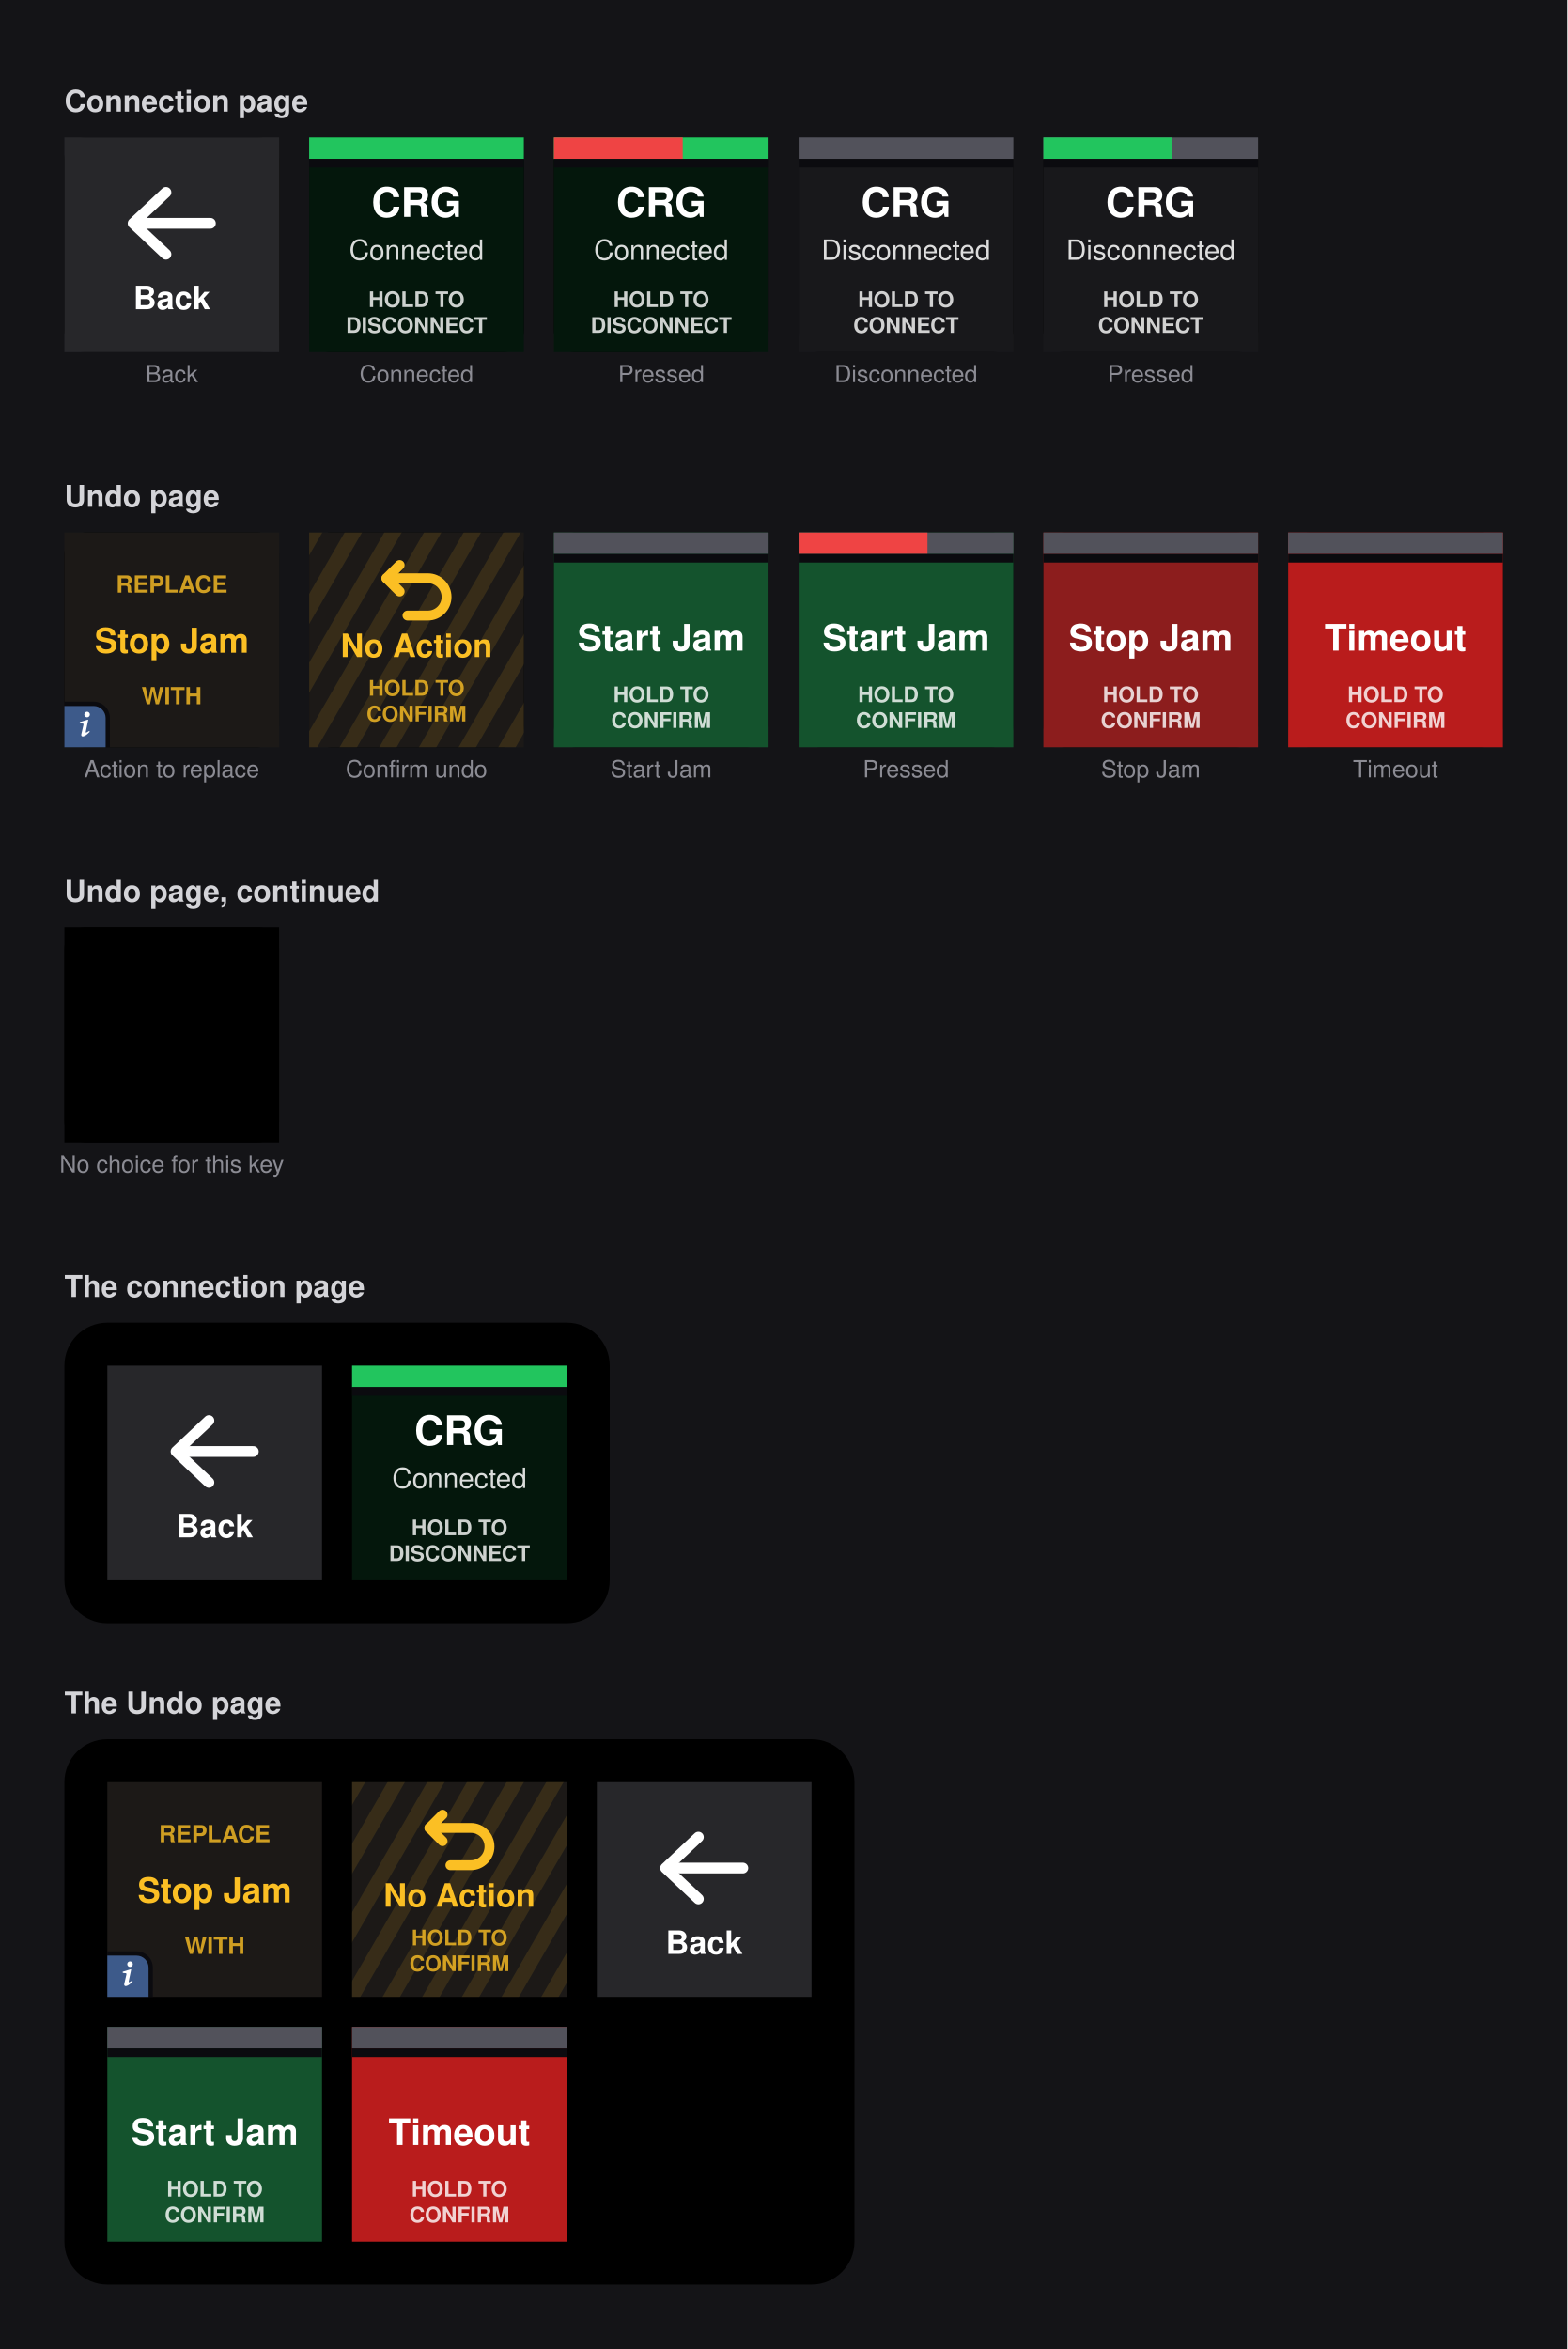
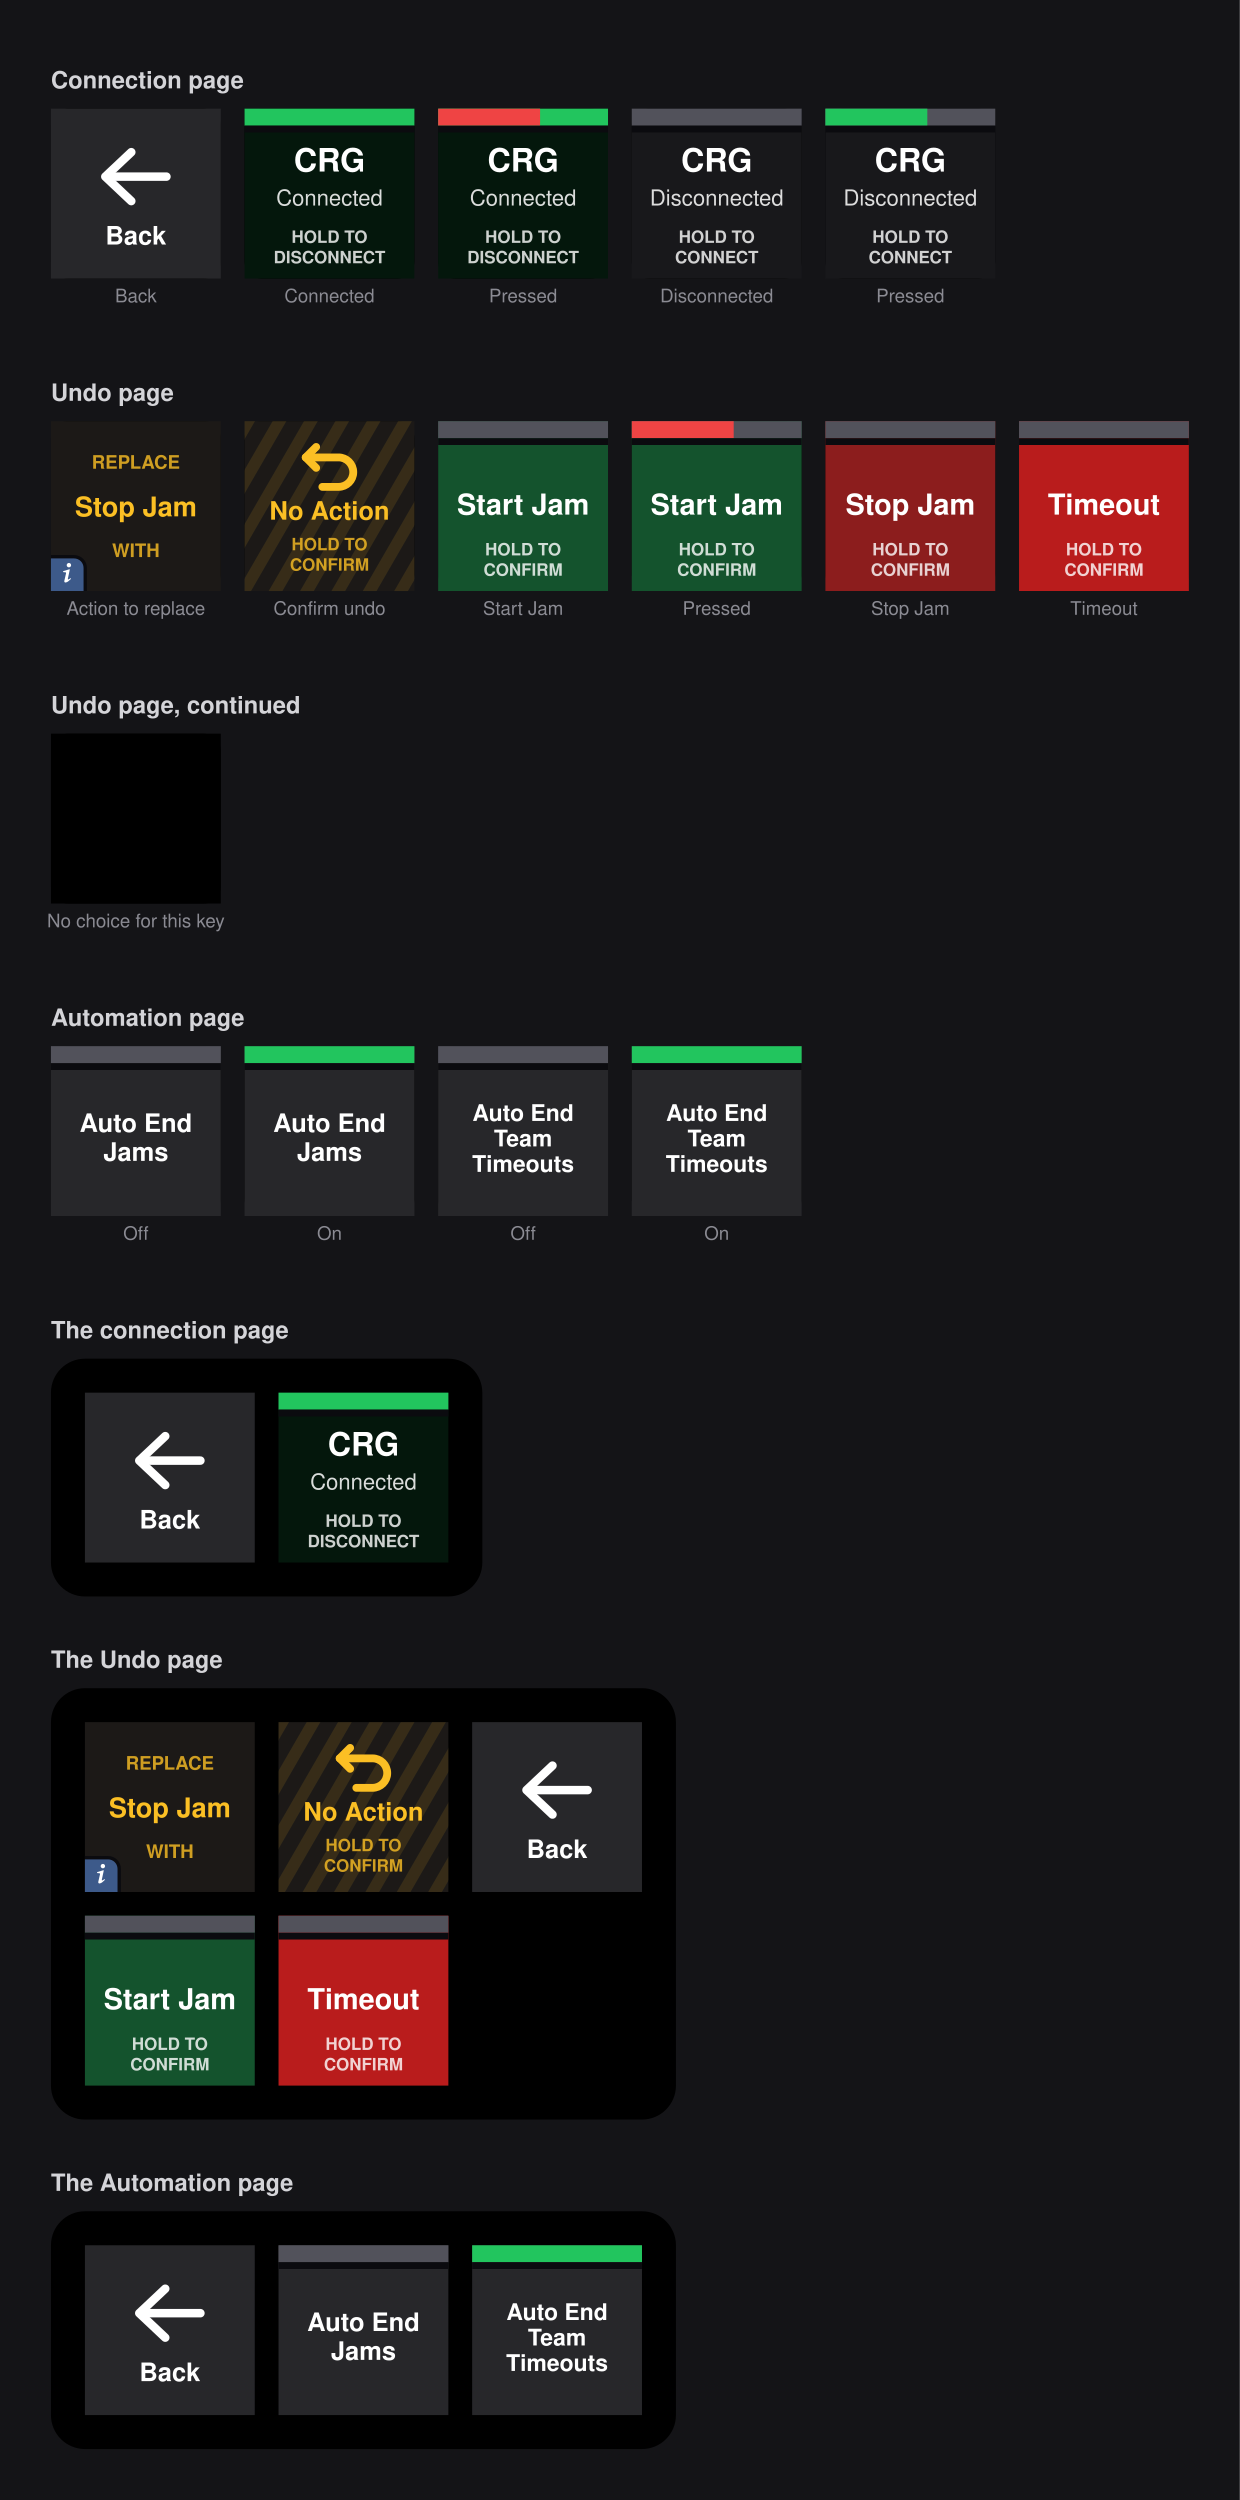
- <svg xmlns="http://www.w3.org/2000/svg" viewBox="0 0 730 1094" width="730" height="1094" role="img" aria-label="Plugin buttons and the states they show">
-   <rect width="730" height="1094" fill="#141417" />
+ <svg xmlns="http://www.w3.org/2000/svg" viewBox="0 0 730 1472" width="730" height="1472" role="img" aria-label="Plugin buttons and the states they show">
+   <rect width="730" height="1472" fill="#141417" />
  <text x="30" y="52" font-family="'Helvetica Neue', Helvetica, Arial, sans-serif" font-size="14" font-weight="bold" fill="#d4d4d8" text-anchor="start">Connection page</text>
  <svg x="30" y="64" width="100" height="100" viewBox="0 0 100 100">
    <rect width="100" height="100" rx="10" fill="#000000" />
    <g clip-path="inset(0 round 10px)">
      <rect width="100" height="100" fill="#27272a" />
      <path d="M 68 40 H 35" fill="none" stroke="#ffffff" stroke-width="5" stroke-linecap="round" stroke-linejoin="round" />
      <path d="M 47.3 25.6 L 32 40 L 47.3 54.4" fill="none" stroke="#ffffff" stroke-width="5" stroke-linecap="round" stroke-linejoin="round" />
      <text x="50" y="80" fill="#ffffff" font-family="'Helvetica Neue', Helvetica, Arial, sans-serif" font-size="15" font-weight="700" text-anchor="middle">Back</text>
    </g>
  </svg>
  <text x="80" y="178" font-family="'Helvetica Neue', Helvetica, Arial, sans-serif" font-size="11" font-weight="normal" fill="#8b8b93" text-anchor="middle">Back</text>
  <svg x="144" y="64" width="100" height="100" viewBox="0 0 100 100">
    <rect width="100" height="100" rx="10" fill="#000000" />
    <g clip-path="inset(0 round 10px)">
      <rect width="100" height="100" fill="#04170c" />
      <g transform="translate(0 3)">
        <text x="50" y="34" fill="#ffffff" font-family="'Helvetica Neue', Helvetica, Arial, sans-serif" font-size="19" font-weight="700" text-anchor="middle">CRG</text>
        <text x="50" y="54" fill="#ffffff" font-family="'Helvetica Neue', Helvetica, Arial, sans-serif" font-size="13" font-weight="400" text-anchor="middle" opacity="0.85">Connected</text>
        <text x="50" y="76" fill="#ffffff" font-family="'Helvetica Neue', Helvetica, Arial, sans-serif" font-size="10" font-weight="700" text-anchor="middle" opacity="0.8">HOLD TO</text>
        <text x="50" y="88" fill="#ffffff" font-family="'Helvetica Neue', Helvetica, Arial, sans-serif" font-size="10" font-weight="700" text-anchor="middle" opacity="0.8">DISCONNECT</text>
      </g>
      <rect width="100" height="10" fill="#22c55e" />
      <rect y="10" width="100" height="4" fill="#0b0b0f" />
    </g>
  </svg>
  <text x="194" y="178" font-family="'Helvetica Neue', Helvetica, Arial, sans-serif" font-size="11" font-weight="normal" fill="#8b8b93" text-anchor="middle">Connected</text>
  <svg x="258" y="64" width="100" height="100" viewBox="0 0 100 100">
    <rect width="100" height="100" rx="10" fill="#000000" />
    <g clip-path="inset(0 round 10px)">
      <rect width="100" height="100" fill="#04170c" />
      <g transform="translate(0 3)">
        <text x="50" y="34" fill="#ffffff" font-family="'Helvetica Neue', Helvetica, Arial, sans-serif" font-size="19" font-weight="700" text-anchor="middle">CRG</text>
        <text x="50" y="54" fill="#ffffff" font-family="'Helvetica Neue', Helvetica, Arial, sans-serif" font-size="13" font-weight="400" text-anchor="middle" opacity="0.85">Connected</text>
        <text x="50" y="76" fill="#ffffff" font-family="'Helvetica Neue', Helvetica, Arial, sans-serif" font-size="10" font-weight="700" text-anchor="middle" opacity="0.8">HOLD TO</text>
        <text x="50" y="88" fill="#ffffff" font-family="'Helvetica Neue', Helvetica, Arial, sans-serif" font-size="10" font-weight="700" text-anchor="middle" opacity="0.8">DISCONNECT</text>
      </g>
      <rect width="100" height="10" fill="#22c55e" />
      <rect width="60" height="10" fill="#ef4444" />
      <rect y="10" width="100" height="4" fill="#0b0b0f" />
    </g>
  </svg>
  <text x="308" y="178" font-family="'Helvetica Neue', Helvetica, Arial, sans-serif" font-size="11" font-weight="normal" fill="#8b8b93" text-anchor="middle">Pressed</text>
  <svg x="372" y="64" width="100" height="100" viewBox="0 0 100 100">
    <rect width="100" height="100" rx="10" fill="#000000" />
    <g clip-path="inset(0 round 10px)">
      <rect width="100" height="100" fill="#18181b" />
      <g transform="translate(0 3)">
        <text x="50" y="34" fill="#ffffff" font-family="'Helvetica Neue', Helvetica, Arial, sans-serif" font-size="19" font-weight="700" text-anchor="middle">CRG</text>
        <text x="50" y="54" fill="#ffffff" font-family="'Helvetica Neue', Helvetica, Arial, sans-serif" font-size="13" font-weight="400" text-anchor="middle" opacity="0.85">Disconnected</text>
        <text x="50" y="76" fill="#ffffff" font-family="'Helvetica Neue', Helvetica, Arial, sans-serif" font-size="10" font-weight="700" text-anchor="middle" opacity="0.8">HOLD TO</text>
        <text x="50" y="88" fill="#ffffff" font-family="'Helvetica Neue', Helvetica, Arial, sans-serif" font-size="10" font-weight="700" text-anchor="middle" opacity="0.8">CONNECT</text>
      </g>
      <rect width="100" height="10" fill="#52525b" />
      <rect y="10" width="100" height="4" fill="#0b0b0f" />
    </g>
  </svg>
  <text x="422" y="178" font-family="'Helvetica Neue', Helvetica, Arial, sans-serif" font-size="11" font-weight="normal" fill="#8b8b93" text-anchor="middle">Disconnected</text>
  <svg x="486" y="64" width="100" height="100" viewBox="0 0 100 100">
    <rect width="100" height="100" rx="10" fill="#000000" />
    <g clip-path="inset(0 round 10px)">
      <rect width="100" height="100" fill="#18181b" />
      <g transform="translate(0 3)">
        <text x="50" y="34" fill="#ffffff" font-family="'Helvetica Neue', Helvetica, Arial, sans-serif" font-size="19" font-weight="700" text-anchor="middle">CRG</text>
        <text x="50" y="54" fill="#ffffff" font-family="'Helvetica Neue', Helvetica, Arial, sans-serif" font-size="13" font-weight="400" text-anchor="middle" opacity="0.85">Disconnected</text>
        <text x="50" y="76" fill="#ffffff" font-family="'Helvetica Neue', Helvetica, Arial, sans-serif" font-size="10" font-weight="700" text-anchor="middle" opacity="0.8">HOLD TO</text>
        <text x="50" y="88" fill="#ffffff" font-family="'Helvetica Neue', Helvetica, Arial, sans-serif" font-size="10" font-weight="700" text-anchor="middle" opacity="0.8">CONNECT</text>
      </g>
      <rect width="100" height="10" fill="#52525b" />
      <rect width="60" height="10" fill="#22c55e" />
      <rect y="10" width="100" height="4" fill="#0b0b0f" />
    </g>
  </svg>
  <text x="536" y="178" font-family="'Helvetica Neue', Helvetica, Arial, sans-serif" font-size="11" font-weight="normal" fill="#8b8b93" text-anchor="middle">Pressed</text>
  <text x="30" y="236" font-family="'Helvetica Neue', Helvetica, Arial, sans-serif" font-size="14" font-weight="bold" fill="#d4d4d8" text-anchor="start">Undo page</text>
  <svg x="30" y="248" width="100" height="100" viewBox="0 0 100 100">
    <rect width="100" height="100" rx="10" fill="#000000" />
    <g clip-path="inset(0 round 10px)">
      <rect width="100" height="100" fill="#1c1917" />
      <text x="50" y="28" fill="#fbbf24" font-family="'Helvetica Neue', Helvetica, Arial, sans-serif" font-size="11" font-weight="700" text-anchor="middle" opacity="0.8">REPLACE</text>
      <text x="50" y="56" fill="#fbbf24" font-family="'Helvetica Neue', Helvetica, Arial, sans-serif" font-size="16" font-weight="700" text-anchor="middle">Stop Jam</text>
      <text x="50" y="80" fill="#fbbf24" font-family="'Helvetica Neue', Helvetica, Arial, sans-serif" font-size="11" font-weight="700" text-anchor="middle" opacity="0.8">WITH</text>
      <path d="M 0 78.8 H 13.6 A 7.6 7.6 0 0 1 21.2 86.4 V 100 H 0 Z" fill="#0b0b0f" />
      <path d="M 0 80.8 H 13.6 A 5.6 5.6 0 0 1 19.2 86.4 V 100 H 0 Z" fill="#3d5a8a" />
      <g transform="translate(7.15 83.45) scale(0.12)" fill="#ffffff">
        <circle cx="28.5" cy="11" r="10.8" />
        <path d="M 0.5 45 L 0 40.5 C 11 37.5 21 34 31 31 L 33 32 L 23.5 77 C 22.8 81 24.3 82.5 27 80.5 L 37.5 74.5 L 38.5 78.5 C 30 87 22 94.5 13.5 96 C 7.5 97 5 93 6 88 L 14.5 51 C 15.2 47 13 45.5 10 46 Z" />
      </g>
    </g>
  </svg>
  <text x="80" y="362" font-family="'Helvetica Neue', Helvetica, Arial, sans-serif" font-size="11" font-weight="normal" fill="#8b8b93" text-anchor="middle">Action to replace</text>
  <svg x="144" y="248" width="100" height="100" viewBox="0 0 100 100">
    <rect width="100" height="100" rx="10" fill="#000000" />
    <g clip-path="inset(0 round 10px)">
      <rect width="100" height="100" fill="#1c1917" />
      <rect x="-20" y="-20" width="7" height="150" fill="#fbbf24" opacity="0.12" transform="rotate(30 50 50)" />
      <rect x="-4" y="-20" width="7" height="150" fill="#fbbf24" opacity="0.12" transform="rotate(30 50 50)" />
      <rect x="12" y="-20" width="7" height="150" fill="#fbbf24" opacity="0.12" transform="rotate(30 50 50)" />
      <rect x="28" y="-20" width="7" height="150" fill="#fbbf24" opacity="0.12" transform="rotate(30 50 50)" />
      <rect x="44" y="-20" width="7" height="150" fill="#fbbf24" opacity="0.12" transform="rotate(30 50 50)" />
      <rect x="60" y="-20" width="7" height="150" fill="#fbbf24" opacity="0.12" transform="rotate(30 50 50)" />
      <rect x="76" y="-20" width="7" height="150" fill="#fbbf24" opacity="0.12" transform="rotate(30 50 50)" />
      <rect x="92" y="-20" width="7" height="150" fill="#fbbf24" opacity="0.12" transform="rotate(30 50 50)" />
      <rect x="108" y="-20" width="7" height="150" fill="#fbbf24" opacity="0.12" transform="rotate(30 50 50)" />
      <rect x="124" y="-20" width="7" height="150" fill="#fbbf24" opacity="0.12" transform="rotate(30 50 50)" />
      <path d="M 36 21.32 H 55.32 A 8.68 8.68 0 0 1 55.32 38.68 H 45.8" fill="none" stroke="#fbbf24" stroke-width="4.6" stroke-linecap="round" stroke-linejoin="round" />
      <path d="M 42.16 15.16 L 36 21.32 L 42.16 27.48" fill="none" stroke="#fbbf24" stroke-width="4.6" stroke-linecap="round" stroke-linejoin="round" />
      <text x="50" y="58" fill="#fbbf24" font-family="'Helvetica Neue', Helvetica, Arial, sans-serif" font-size="15" font-weight="700" text-anchor="middle">No Action</text>
      <text x="50" y="76" fill="#fbbf24" font-family="'Helvetica Neue', Helvetica, Arial, sans-serif" font-size="10" font-weight="700" text-anchor="middle" opacity="0.8">HOLD TO</text>
      <text x="50" y="88" fill="#fbbf24" font-family="'Helvetica Neue', Helvetica, Arial, sans-serif" font-size="10" font-weight="700" text-anchor="middle" opacity="0.8">CONFIRM</text>
    </g>
  </svg>
  <text x="194" y="362" font-family="'Helvetica Neue', Helvetica, Arial, sans-serif" font-size="11" font-weight="normal" fill="#8b8b93" text-anchor="middle">Confirm undo</text>
  <svg x="258" y="248" width="100" height="100" viewBox="0 0 100 100">
    <rect width="100" height="100" rx="10" fill="#000000" />
    <g clip-path="inset(0 round 10px)">
      <rect width="100" height="100" fill="#14532d" />
      <g transform="translate(0 3)">
        <text x="50" y="52" fill="#ffffff" font-family="'Helvetica Neue', Helvetica, Arial, sans-serif" font-size="17" font-weight="700" text-anchor="middle">Start Jam</text>
        <text x="50" y="76" fill="#ffffff" font-family="'Helvetica Neue', Helvetica, Arial, sans-serif" font-size="10" font-weight="700" text-anchor="middle" opacity="0.8">HOLD TO</text>
        <text x="50" y="88" fill="#ffffff" font-family="'Helvetica Neue', Helvetica, Arial, sans-serif" font-size="10" font-weight="700" text-anchor="middle" opacity="0.8">CONFIRM</text>
      </g>
      <rect width="100" height="10" fill="#52525b" />
      <rect y="10" width="100" height="4" fill="#0b0b0f" />
    </g>
  </svg>
  <text x="308" y="362" font-family="'Helvetica Neue', Helvetica, Arial, sans-serif" font-size="11" font-weight="normal" fill="#8b8b93" text-anchor="middle">Start Jam</text>
  <svg x="372" y="248" width="100" height="100" viewBox="0 0 100 100">
    <rect width="100" height="100" rx="10" fill="#000000" />
    <g clip-path="inset(0 round 10px)">
      <rect width="100" height="100" fill="#14532d" />
      <g transform="translate(0 3)">
        <text x="50" y="52" fill="#ffffff" font-family="'Helvetica Neue', Helvetica, Arial, sans-serif" font-size="17" font-weight="700" text-anchor="middle">Start Jam</text>
        <text x="50" y="76" fill="#ffffff" font-family="'Helvetica Neue', Helvetica, Arial, sans-serif" font-size="10" font-weight="700" text-anchor="middle" opacity="0.8">HOLD TO</text>
        <text x="50" y="88" fill="#ffffff" font-family="'Helvetica Neue', Helvetica, Arial, sans-serif" font-size="10" font-weight="700" text-anchor="middle" opacity="0.8">CONFIRM</text>
      </g>
      <rect width="100" height="10" fill="#52525b" />
      <rect width="60" height="10" fill="#ef4444" />
      <rect y="10" width="100" height="4" fill="#0b0b0f" />
    </g>
  </svg>
  <text x="422" y="362" font-family="'Helvetica Neue', Helvetica, Arial, sans-serif" font-size="11" font-weight="normal" fill="#8b8b93" text-anchor="middle">Pressed</text>
  <svg x="486" y="248" width="100" height="100" viewBox="0 0 100 100">
    <rect width="100" height="100" rx="10" fill="#000000" />
    <g clip-path="inset(0 round 10px)">
      <rect width="100" height="100" fill="#8c1d1d" />
      <g transform="translate(0 3)">
        <text x="50" y="52" fill="#ffffff" font-family="'Helvetica Neue', Helvetica, Arial, sans-serif" font-size="17" font-weight="700" text-anchor="middle">Stop Jam</text>
        <text x="50" y="76" fill="#ffffff" font-family="'Helvetica Neue', Helvetica, Arial, sans-serif" font-size="10" font-weight="700" text-anchor="middle" opacity="0.8">HOLD TO</text>
        <text x="50" y="88" fill="#ffffff" font-family="'Helvetica Neue', Helvetica, Arial, sans-serif" font-size="10" font-weight="700" text-anchor="middle" opacity="0.8">CONFIRM</text>
      </g>
      <rect width="100" height="10" fill="#52525b" />
      <rect y="10" width="100" height="4" fill="#0b0b0f" />
    </g>
  </svg>
  <text x="536" y="362" font-family="'Helvetica Neue', Helvetica, Arial, sans-serif" font-size="11" font-weight="normal" fill="#8b8b93" text-anchor="middle">Stop Jam</text>
  <svg x="600" y="248" width="100" height="100" viewBox="0 0 100 100">
    <rect width="100" height="100" rx="10" fill="#000000" />
    <g clip-path="inset(0 round 10px)">
      <rect width="100" height="100" fill="#b91c1c" />
      <g transform="translate(0 3)">
        <text x="50" y="52" fill="#ffffff" font-family="'Helvetica Neue', Helvetica, Arial, sans-serif" font-size="17" font-weight="700" text-anchor="middle">Timeout</text>
        <text x="50" y="76" fill="#ffffff" font-family="'Helvetica Neue', Helvetica, Arial, sans-serif" font-size="10" font-weight="700" text-anchor="middle" opacity="0.8">HOLD TO</text>
        <text x="50" y="88" fill="#ffffff" font-family="'Helvetica Neue', Helvetica, Arial, sans-serif" font-size="10" font-weight="700" text-anchor="middle" opacity="0.8">CONFIRM</text>
      </g>
      <rect width="100" height="10" fill="#52525b" />
      <rect y="10" width="100" height="4" fill="#0b0b0f" />
    </g>
  </svg>
  <text x="650" y="362" font-family="'Helvetica Neue', Helvetica, Arial, sans-serif" font-size="11" font-weight="normal" fill="#8b8b93" text-anchor="middle">Timeout</text>
  <text x="30" y="420" font-family="'Helvetica Neue', Helvetica, Arial, sans-serif" font-size="14" font-weight="bold" fill="#d4d4d8" text-anchor="start">Undo page, continued</text>
  <svg x="30" y="432" width="100" height="100" viewBox="0 0 100 100">
    <rect width="100" height="100" rx="10" fill="#000000" />
    <g clip-path="inset(0 round 10px)">
      <rect width="100" height="100" fill="#000000" />
    </g>
  </svg>
  <text x="80" y="546" font-family="'Helvetica Neue', Helvetica, Arial, sans-serif" font-size="11" font-weight="normal" fill="#8b8b93" text-anchor="middle">No choice for this key</text>
-   <text x="30" y="604" font-family="'Helvetica Neue', Helvetica, Arial, sans-serif" font-size="14" font-weight="bold" fill="#d4d4d8" text-anchor="start">The connection page</text>
-   <svg x="30" y="616" width="254" height="140" viewBox="0 0 254 140">
+   <text x="30" y="604" font-family="'Helvetica Neue', Helvetica, Arial, sans-serif" font-size="14" font-weight="bold" fill="#d4d4d8" text-anchor="start">Automation page</text>
+   <svg x="30" y="616" width="100" height="100" viewBox="0 0 100 100">
+     <rect width="100" height="100" rx="10" fill="#000000" />
+     <g clip-path="inset(0 round 10px)">
+       <rect width="100" height="100" fill="#27272a" />
+       <g transform="translate(0 3)">
+         <text x="50" y="47.5" fill="#ffffff" font-family="'Helvetica Neue', Helvetica, Arial, sans-serif" font-size="15" font-weight="700" text-anchor="middle">Auto End</text>
+         <text x="50" y="64.5" fill="#ffffff" font-family="'Helvetica Neue', Helvetica, Arial, sans-serif" font-size="15" font-weight="700" text-anchor="middle">Jams</text>
+       </g>
+       <rect width="100" height="10" fill="#52525b" />
+       <rect y="10" width="100" height="4" fill="#0b0b0f" />
+     </g>
+   </svg>
+   <text x="80" y="730" font-family="'Helvetica Neue', Helvetica, Arial, sans-serif" font-size="11" font-weight="normal" fill="#8b8b93" text-anchor="middle">Off</text>
+   <svg x="144" y="616" width="100" height="100" viewBox="0 0 100 100">
+     <rect width="100" height="100" rx="10" fill="#000000" />
+     <g clip-path="inset(0 round 10px)">
+       <rect width="100" height="100" fill="#27272a" />
+       <g transform="translate(0 3)">
+         <text x="50" y="47.5" fill="#ffffff" font-family="'Helvetica Neue', Helvetica, Arial, sans-serif" font-size="15" font-weight="700" text-anchor="middle">Auto End</text>
+         <text x="50" y="64.5" fill="#ffffff" font-family="'Helvetica Neue', Helvetica, Arial, sans-serif" font-size="15" font-weight="700" text-anchor="middle">Jams</text>
+       </g>
+       <rect width="100" height="10" fill="#22c55e" />
+       <rect y="10" width="100" height="4" fill="#0b0b0f" />
+     </g>
+   </svg>
+   <text x="194" y="730" font-family="'Helvetica Neue', Helvetica, Arial, sans-serif" font-size="11" font-weight="normal" fill="#8b8b93" text-anchor="middle">On</text>
+   <svg x="258" y="616" width="100" height="100" viewBox="0 0 100 100">
+     <rect width="100" height="100" rx="10" fill="#000000" />
+     <g clip-path="inset(0 round 10px)">
+       <rect width="100" height="100" fill="#27272a" />
+       <g transform="translate(0 3)">
+         <text x="50" y="41" fill="#ffffff" font-family="'Helvetica Neue', Helvetica, Arial, sans-serif" font-size="13.5" font-weight="700" text-anchor="middle">Auto End</text>
+         <text x="50" y="56" fill="#ffffff" font-family="'Helvetica Neue', Helvetica, Arial, sans-serif" font-size="13.5" font-weight="700" text-anchor="middle">Team</text>
+         <text x="50" y="71" fill="#ffffff" font-family="'Helvetica Neue', Helvetica, Arial, sans-serif" font-size="13.5" font-weight="700" text-anchor="middle">Timeouts</text>
+       </g>
+       <rect width="100" height="10" fill="#52525b" />
+       <rect y="10" width="100" height="4" fill="#0b0b0f" />
+     </g>
+   </svg>
+   <text x="308" y="730" font-family="'Helvetica Neue', Helvetica, Arial, sans-serif" font-size="11" font-weight="normal" fill="#8b8b93" text-anchor="middle">Off</text>
+   <svg x="372" y="616" width="100" height="100" viewBox="0 0 100 100">
+     <rect width="100" height="100" rx="10" fill="#000000" />
+     <g clip-path="inset(0 round 10px)">
+       <rect width="100" height="100" fill="#27272a" />
+       <g transform="translate(0 3)">
+         <text x="50" y="41" fill="#ffffff" font-family="'Helvetica Neue', Helvetica, Arial, sans-serif" font-size="13.5" font-weight="700" text-anchor="middle">Auto End</text>
+         <text x="50" y="56" fill="#ffffff" font-family="'Helvetica Neue', Helvetica, Arial, sans-serif" font-size="13.5" font-weight="700" text-anchor="middle">Team</text>
+         <text x="50" y="71" fill="#ffffff" font-family="'Helvetica Neue', Helvetica, Arial, sans-serif" font-size="13.5" font-weight="700" text-anchor="middle">Timeouts</text>
+       </g>
+       <rect width="100" height="10" fill="#22c55e" />
+       <rect y="10" width="100" height="4" fill="#0b0b0f" />
+     </g>
+   </svg>
+   <text x="422" y="730" font-family="'Helvetica Neue', Helvetica, Arial, sans-serif" font-size="11" font-weight="normal" fill="#8b8b93" text-anchor="middle">On</text>
+   <text x="30" y="788" font-family="'Helvetica Neue', Helvetica, Arial, sans-serif" font-size="14" font-weight="bold" fill="#d4d4d8" text-anchor="start">The connection page</text>
+   <svg x="30" y="800" width="254" height="140" viewBox="0 0 254 140">
    <rect width="254" height="140" rx="20" fill="#000000" />
    <svg x="20" y="20" width="100" height="100" viewBox="0 0 100 100">
      <rect width="100" height="100" rx="10" fill="#000000" />
      <g clip-path="inset(0 round 10px)">
        <rect width="100" height="100" fill="#27272a" />
        <path d="M 68 40 H 35" fill="none" stroke="#ffffff" stroke-width="5" stroke-linecap="round" stroke-linejoin="round" />
        <path d="M 47.3 25.6 L 32 40 L 47.3 54.4" fill="none" stroke="#ffffff" stroke-width="5" stroke-linecap="round" stroke-linejoin="round" />
        <text x="50" y="80" fill="#ffffff" font-family="'Helvetica Neue', Helvetica, Arial, sans-serif" font-size="15" font-weight="700" text-anchor="middle">Back</text>
      </g>
    </svg>
    <svg x="134" y="20" width="100" height="100" viewBox="0 0 100 100">
      <rect width="100" height="100" rx="10" fill="#000000" />
      <g clip-path="inset(0 round 10px)">
        <rect width="100" height="100" fill="#04170c" />
        <g transform="translate(0 3)">
          <text x="50" y="34" fill="#ffffff" font-family="'Helvetica Neue', Helvetica, Arial, sans-serif" font-size="19" font-weight="700" text-anchor="middle">CRG</text>
          <text x="50" y="54" fill="#ffffff" font-family="'Helvetica Neue', Helvetica, Arial, sans-serif" font-size="13" font-weight="400" text-anchor="middle" opacity="0.85">Connected</text>
          <text x="50" y="76" fill="#ffffff" font-family="'Helvetica Neue', Helvetica, Arial, sans-serif" font-size="10" font-weight="700" text-anchor="middle" opacity="0.8">HOLD TO</text>
          <text x="50" y="88" fill="#ffffff" font-family="'Helvetica Neue', Helvetica, Arial, sans-serif" font-size="10" font-weight="700" text-anchor="middle" opacity="0.8">DISCONNECT</text>
        </g>
        <rect width="100" height="10" fill="#22c55e" />
        <rect y="10" width="100" height="4" fill="#0b0b0f" />
      </g>
    </svg>
  </svg>
-   <text x="30" y="798" font-family="'Helvetica Neue', Helvetica, Arial, sans-serif" font-size="14" font-weight="bold" fill="#d4d4d8" text-anchor="start">The Undo page</text>
-   <svg x="30" y="810" width="368" height="254" viewBox="0 0 368 254">
+   <text x="30" y="982" font-family="'Helvetica Neue', Helvetica, Arial, sans-serif" font-size="14" font-weight="bold" fill="#d4d4d8" text-anchor="start">The Undo page</text>
+   <svg x="30" y="994" width="368" height="254" viewBox="0 0 368 254">
    <rect width="368" height="254" rx="20" fill="#000000" />
    <svg x="20" y="20" width="100" height="100" viewBox="0 0 100 100">
      <rect width="100" height="100" rx="10" fill="#000000" />
      <g clip-path="inset(0 round 10px)">
        <rect width="100" height="100" fill="#1c1917" />
        <text x="50" y="28" fill="#fbbf24" font-family="'Helvetica Neue', Helvetica, Arial, sans-serif" font-size="11" font-weight="700" text-anchor="middle" opacity="0.8">REPLACE</text>
        <text x="50" y="56" fill="#fbbf24" font-family="'Helvetica Neue', Helvetica, Arial, sans-serif" font-size="16" font-weight="700" text-anchor="middle">Stop Jam</text>
        <text x="50" y="80" fill="#fbbf24" font-family="'Helvetica Neue', Helvetica, Arial, sans-serif" font-size="11" font-weight="700" text-anchor="middle" opacity="0.8">WITH</text>
        <path d="M 0 78.8 H 13.6 A 7.6 7.6 0 0 1 21.2 86.4 V 100 H 0 Z" fill="#0b0b0f" />
        <path d="M 0 80.8 H 13.6 A 5.6 5.6 0 0 1 19.2 86.4 V 100 H 0 Z" fill="#3d5a8a" />
        <g transform="translate(7.15 83.45) scale(0.12)" fill="#ffffff">
          <circle cx="28.5" cy="11" r="10.8" />
          <path d="M 0.5 45 L 0 40.5 C 11 37.5 21 34 31 31 L 33 32 L 23.5 77 C 22.8 81 24.3 82.5 27 80.5 L 37.5 74.5 L 38.5 78.5 C 30 87 22 94.5 13.5 96 C 7.5 97 5 93 6 88 L 14.5 51 C 15.2 47 13 45.5 10 46 Z" />
        </g>
      </g>
    </svg>
    <svg x="134" y="20" width="100" height="100" viewBox="0 0 100 100">
      <rect width="100" height="100" rx="10" fill="#000000" />
      <g clip-path="inset(0 round 10px)">
        <rect width="100" height="100" fill="#1c1917" />
        <rect x="-20" y="-20" width="7" height="150" fill="#fbbf24" opacity="0.12" transform="rotate(30 50 50)" />
        <rect x="-4" y="-20" width="7" height="150" fill="#fbbf24" opacity="0.12" transform="rotate(30 50 50)" />
        <rect x="12" y="-20" width="7" height="150" fill="#fbbf24" opacity="0.12" transform="rotate(30 50 50)" />
        <rect x="28" y="-20" width="7" height="150" fill="#fbbf24" opacity="0.12" transform="rotate(30 50 50)" />
        <rect x="44" y="-20" width="7" height="150" fill="#fbbf24" opacity="0.12" transform="rotate(30 50 50)" />
        <rect x="60" y="-20" width="7" height="150" fill="#fbbf24" opacity="0.12" transform="rotate(30 50 50)" />
        <rect x="76" y="-20" width="7" height="150" fill="#fbbf24" opacity="0.12" transform="rotate(30 50 50)" />
        <rect x="92" y="-20" width="7" height="150" fill="#fbbf24" opacity="0.12" transform="rotate(30 50 50)" />
        <rect x="108" y="-20" width="7" height="150" fill="#fbbf24" opacity="0.12" transform="rotate(30 50 50)" />
        <rect x="124" y="-20" width="7" height="150" fill="#fbbf24" opacity="0.12" transform="rotate(30 50 50)" />
        <path d="M 36 21.32 H 55.32 A 8.68 8.68 0 0 1 55.32 38.68 H 45.8" fill="none" stroke="#fbbf24" stroke-width="4.6" stroke-linecap="round" stroke-linejoin="round" />
        <path d="M 42.16 15.16 L 36 21.32 L 42.16 27.48" fill="none" stroke="#fbbf24" stroke-width="4.6" stroke-linecap="round" stroke-linejoin="round" />
        <text x="50" y="58" fill="#fbbf24" font-family="'Helvetica Neue', Helvetica, Arial, sans-serif" font-size="15" font-weight="700" text-anchor="middle">No Action</text>
        <text x="50" y="76" fill="#fbbf24" font-family="'Helvetica Neue', Helvetica, Arial, sans-serif" font-size="10" font-weight="700" text-anchor="middle" opacity="0.8">HOLD TO</text>
        <text x="50" y="88" fill="#fbbf24" font-family="'Helvetica Neue', Helvetica, Arial, sans-serif" font-size="10" font-weight="700" text-anchor="middle" opacity="0.8">CONFIRM</text>
      </g>
    </svg>
    <svg x="248" y="20" width="100" height="100" viewBox="0 0 100 100">
      <rect width="100" height="100" rx="10" fill="#000000" />
      <g clip-path="inset(0 round 10px)">
        <rect width="100" height="100" fill="#27272a" />
        <path d="M 68 40 H 35" fill="none" stroke="#ffffff" stroke-width="5" stroke-linecap="round" stroke-linejoin="round" />
        <path d="M 47.3 25.6 L 32 40 L 47.3 54.4" fill="none" stroke="#ffffff" stroke-width="5" stroke-linecap="round" stroke-linejoin="round" />
        <text x="50" y="80" fill="#ffffff" font-family="'Helvetica Neue', Helvetica, Arial, sans-serif" font-size="15" font-weight="700" text-anchor="middle">Back</text>
      </g>
    </svg>
    <svg x="20" y="134" width="100" height="100" viewBox="0 0 100 100">
      <rect width="100" height="100" rx="10" fill="#000000" />
      <g clip-path="inset(0 round 10px)">
        <rect width="100" height="100" fill="#14532d" />
        <g transform="translate(0 3)">
          <text x="50" y="52" fill="#ffffff" font-family="'Helvetica Neue', Helvetica, Arial, sans-serif" font-size="17" font-weight="700" text-anchor="middle">Start Jam</text>
          <text x="50" y="76" fill="#ffffff" font-family="'Helvetica Neue', Helvetica, Arial, sans-serif" font-size="10" font-weight="700" text-anchor="middle" opacity="0.8">HOLD TO</text>
          <text x="50" y="88" fill="#ffffff" font-family="'Helvetica Neue', Helvetica, Arial, sans-serif" font-size="10" font-weight="700" text-anchor="middle" opacity="0.8">CONFIRM</text>
        </g>
        <rect width="100" height="10" fill="#52525b" />
        <rect y="10" width="100" height="4" fill="#0b0b0f" />
      </g>
    </svg>
    <svg x="134" y="134" width="100" height="100" viewBox="0 0 100 100">
      <rect width="100" height="100" rx="10" fill="#000000" />
      <g clip-path="inset(0 round 10px)">
        <rect width="100" height="100" fill="#b91c1c" />
        <g transform="translate(0 3)">
          <text x="50" y="52" fill="#ffffff" font-family="'Helvetica Neue', Helvetica, Arial, sans-serif" font-size="17" font-weight="700" text-anchor="middle">Timeout</text>
          <text x="50" y="76" fill="#ffffff" font-family="'Helvetica Neue', Helvetica, Arial, sans-serif" font-size="10" font-weight="700" text-anchor="middle" opacity="0.8">HOLD TO</text>
          <text x="50" y="88" fill="#ffffff" font-family="'Helvetica Neue', Helvetica, Arial, sans-serif" font-size="10" font-weight="700" text-anchor="middle" opacity="0.8">CONFIRM</text>
        </g>
        <rect width="100" height="10" fill="#52525b" />
        <rect y="10" width="100" height="4" fill="#0b0b0f" />
      </g>
    </svg>
    <svg x="248" y="134" width="100" height="100" viewBox="0 0 100 100">
      <rect width="100" height="100" rx="10" fill="#000000" />
      <g clip-path="inset(0 round 10px)">
        <rect width="100" height="100" fill="#000000" />
      </g>
    </svg>
  </svg>
+   <text x="30" y="1290" font-family="'Helvetica Neue', Helvetica, Arial, sans-serif" font-size="14" font-weight="bold" fill="#d4d4d8" text-anchor="start">The Automation page</text>
+   <svg x="30" y="1302" width="368" height="140" viewBox="0 0 368 140">
+     <rect width="368" height="140" rx="20" fill="#000000" />
+     <svg x="20" y="20" width="100" height="100" viewBox="0 0 100 100">
+       <rect width="100" height="100" rx="10" fill="#000000" />
+       <g clip-path="inset(0 round 10px)">
+         <rect width="100" height="100" fill="#27272a" />
+         <path d="M 68 40 H 35" fill="none" stroke="#ffffff" stroke-width="5" stroke-linecap="round" stroke-linejoin="round" />
+         <path d="M 47.3 25.6 L 32 40 L 47.3 54.4" fill="none" stroke="#ffffff" stroke-width="5" stroke-linecap="round" stroke-linejoin="round" />
+         <text x="50" y="80" fill="#ffffff" font-family="'Helvetica Neue', Helvetica, Arial, sans-serif" font-size="15" font-weight="700" text-anchor="middle">Back</text>
+       </g>
+     </svg>
+     <svg x="134" y="20" width="100" height="100" viewBox="0 0 100 100">
+       <rect width="100" height="100" rx="10" fill="#000000" />
+       <g clip-path="inset(0 round 10px)">
+         <rect width="100" height="100" fill="#27272a" />
+         <g transform="translate(0 3)">
+           <text x="50" y="47.5" fill="#ffffff" font-family="'Helvetica Neue', Helvetica, Arial, sans-serif" font-size="15" font-weight="700" text-anchor="middle">Auto End</text>
+           <text x="50" y="64.5" fill="#ffffff" font-family="'Helvetica Neue', Helvetica, Arial, sans-serif" font-size="15" font-weight="700" text-anchor="middle">Jams</text>
+         </g>
+         <rect width="100" height="10" fill="#52525b" />
+         <rect y="10" width="100" height="4" fill="#0b0b0f" />
+       </g>
+     </svg>
+     <svg x="248" y="20" width="100" height="100" viewBox="0 0 100 100">
+       <rect width="100" height="100" rx="10" fill="#000000" />
+       <g clip-path="inset(0 round 10px)">
+         <rect width="100" height="100" fill="#27272a" />
+         <g transform="translate(0 3)">
+           <text x="50" y="41" fill="#ffffff" font-family="'Helvetica Neue', Helvetica, Arial, sans-serif" font-size="13.5" font-weight="700" text-anchor="middle">Auto End</text>
+           <text x="50" y="56" fill="#ffffff" font-family="'Helvetica Neue', Helvetica, Arial, sans-serif" font-size="13.5" font-weight="700" text-anchor="middle">Team</text>
+           <text x="50" y="71" fill="#ffffff" font-family="'Helvetica Neue', Helvetica, Arial, sans-serif" font-size="13.5" font-weight="700" text-anchor="middle">Timeouts</text>
+         </g>
+         <rect width="100" height="10" fill="#22c55e" />
+         <rect y="10" width="100" height="4" fill="#0b0b0f" />
+       </g>
+     </svg>
+   </svg>
</svg>
